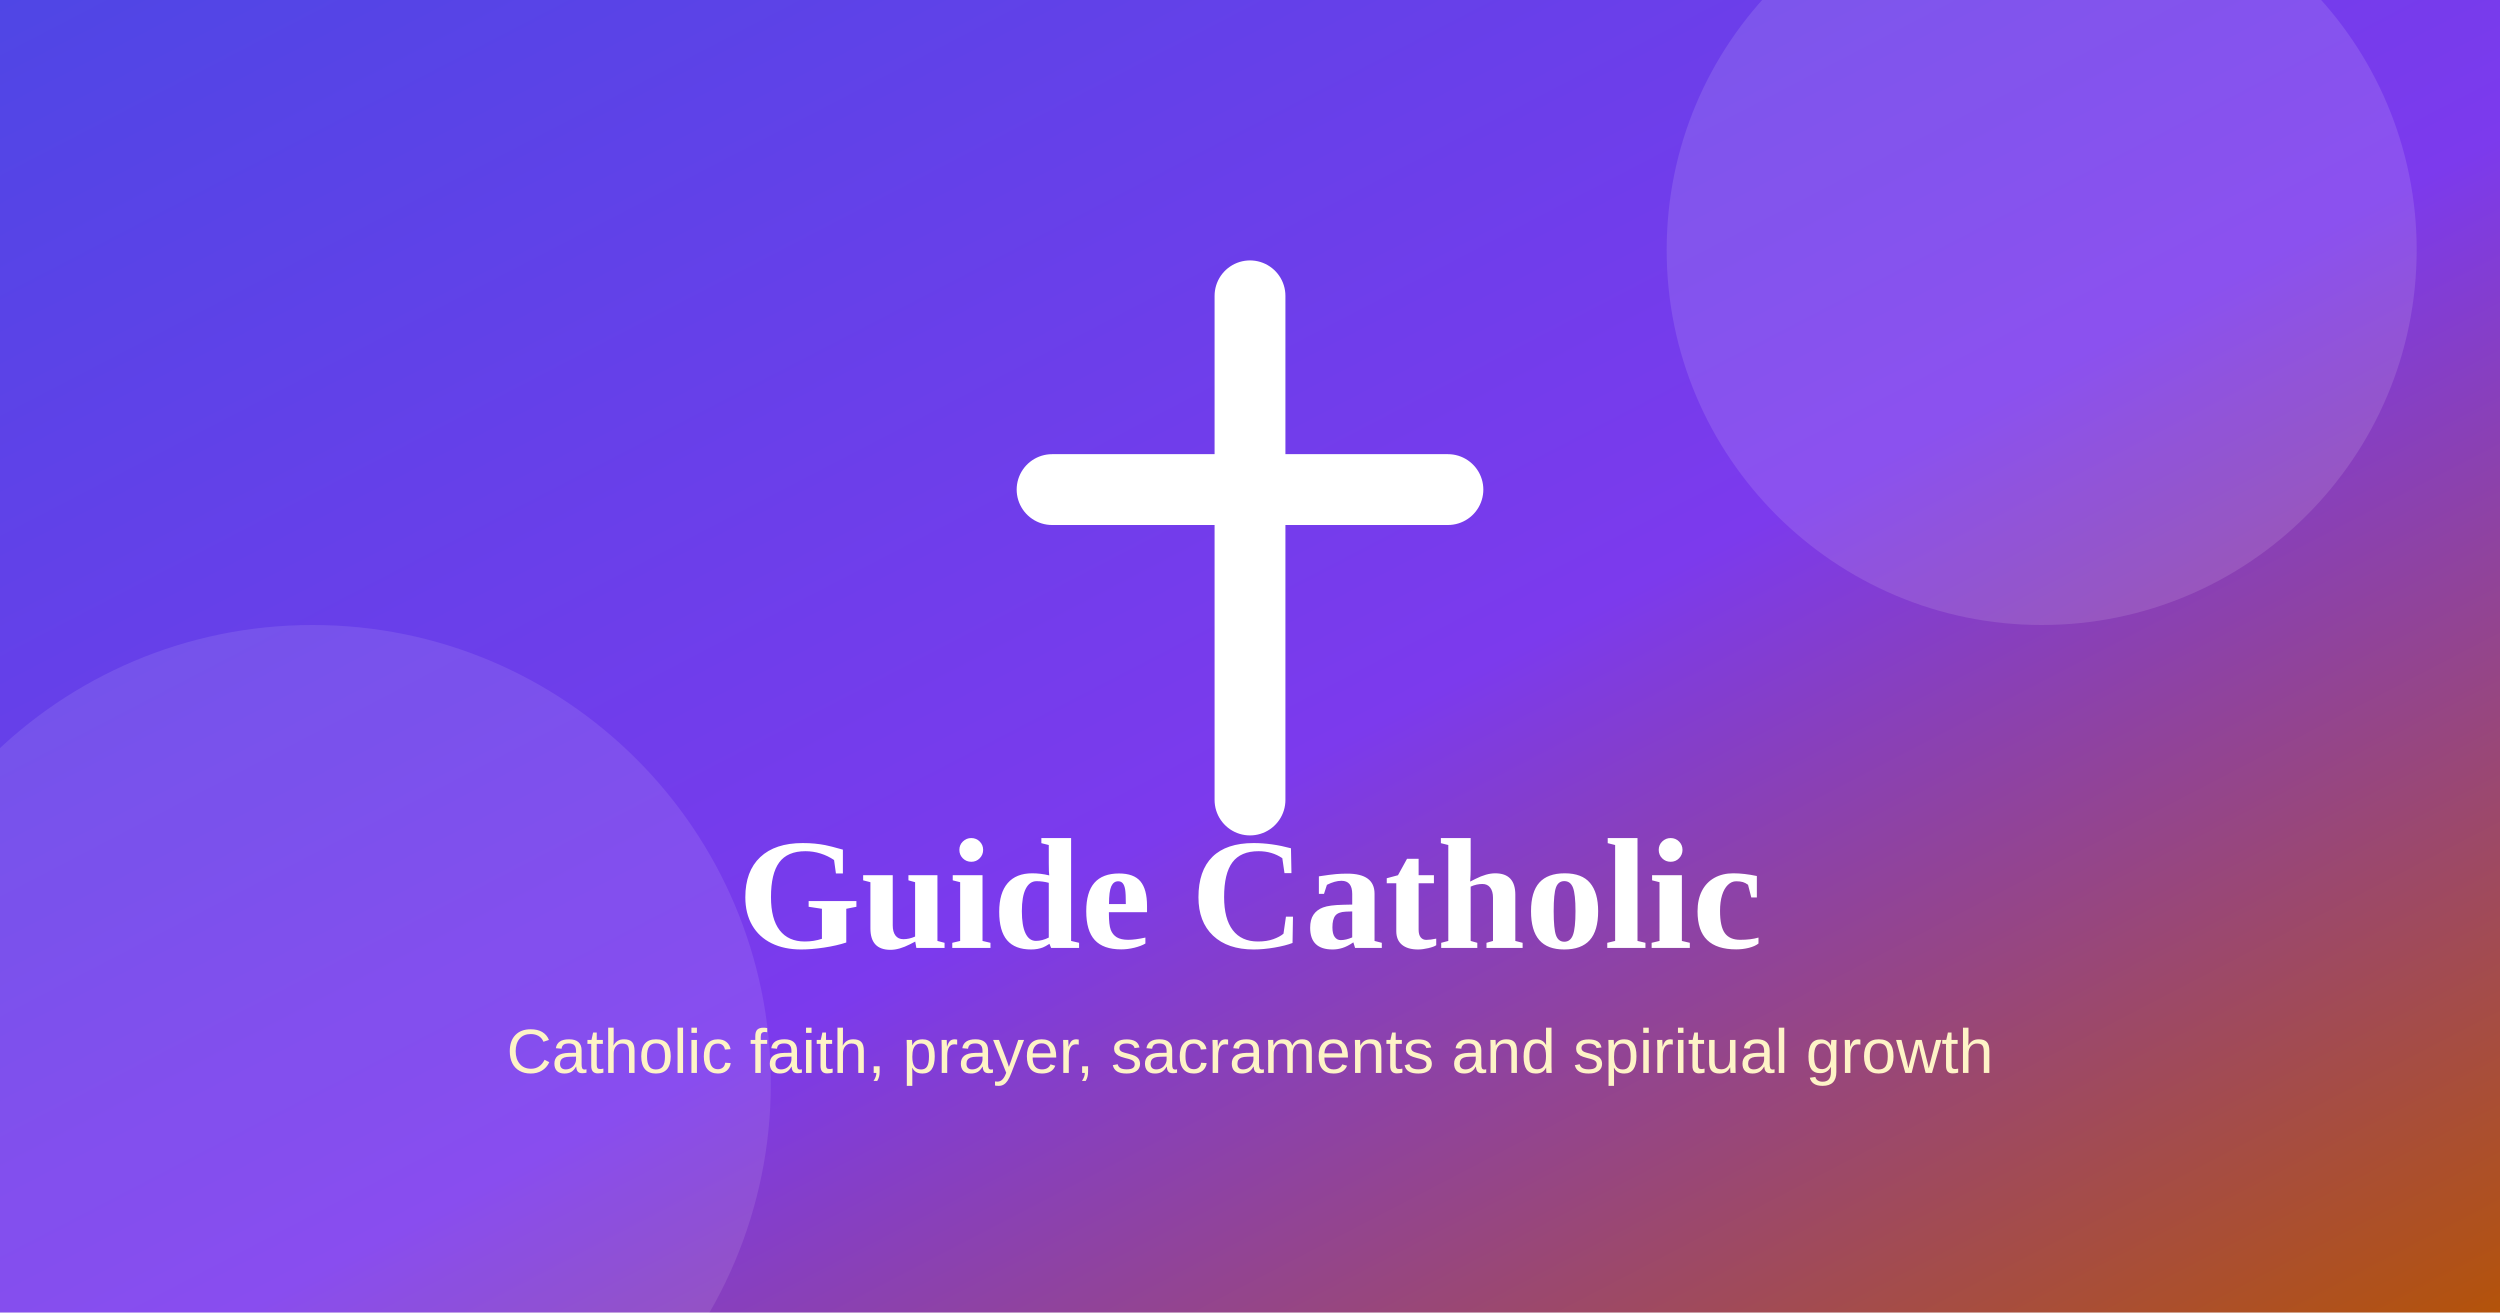
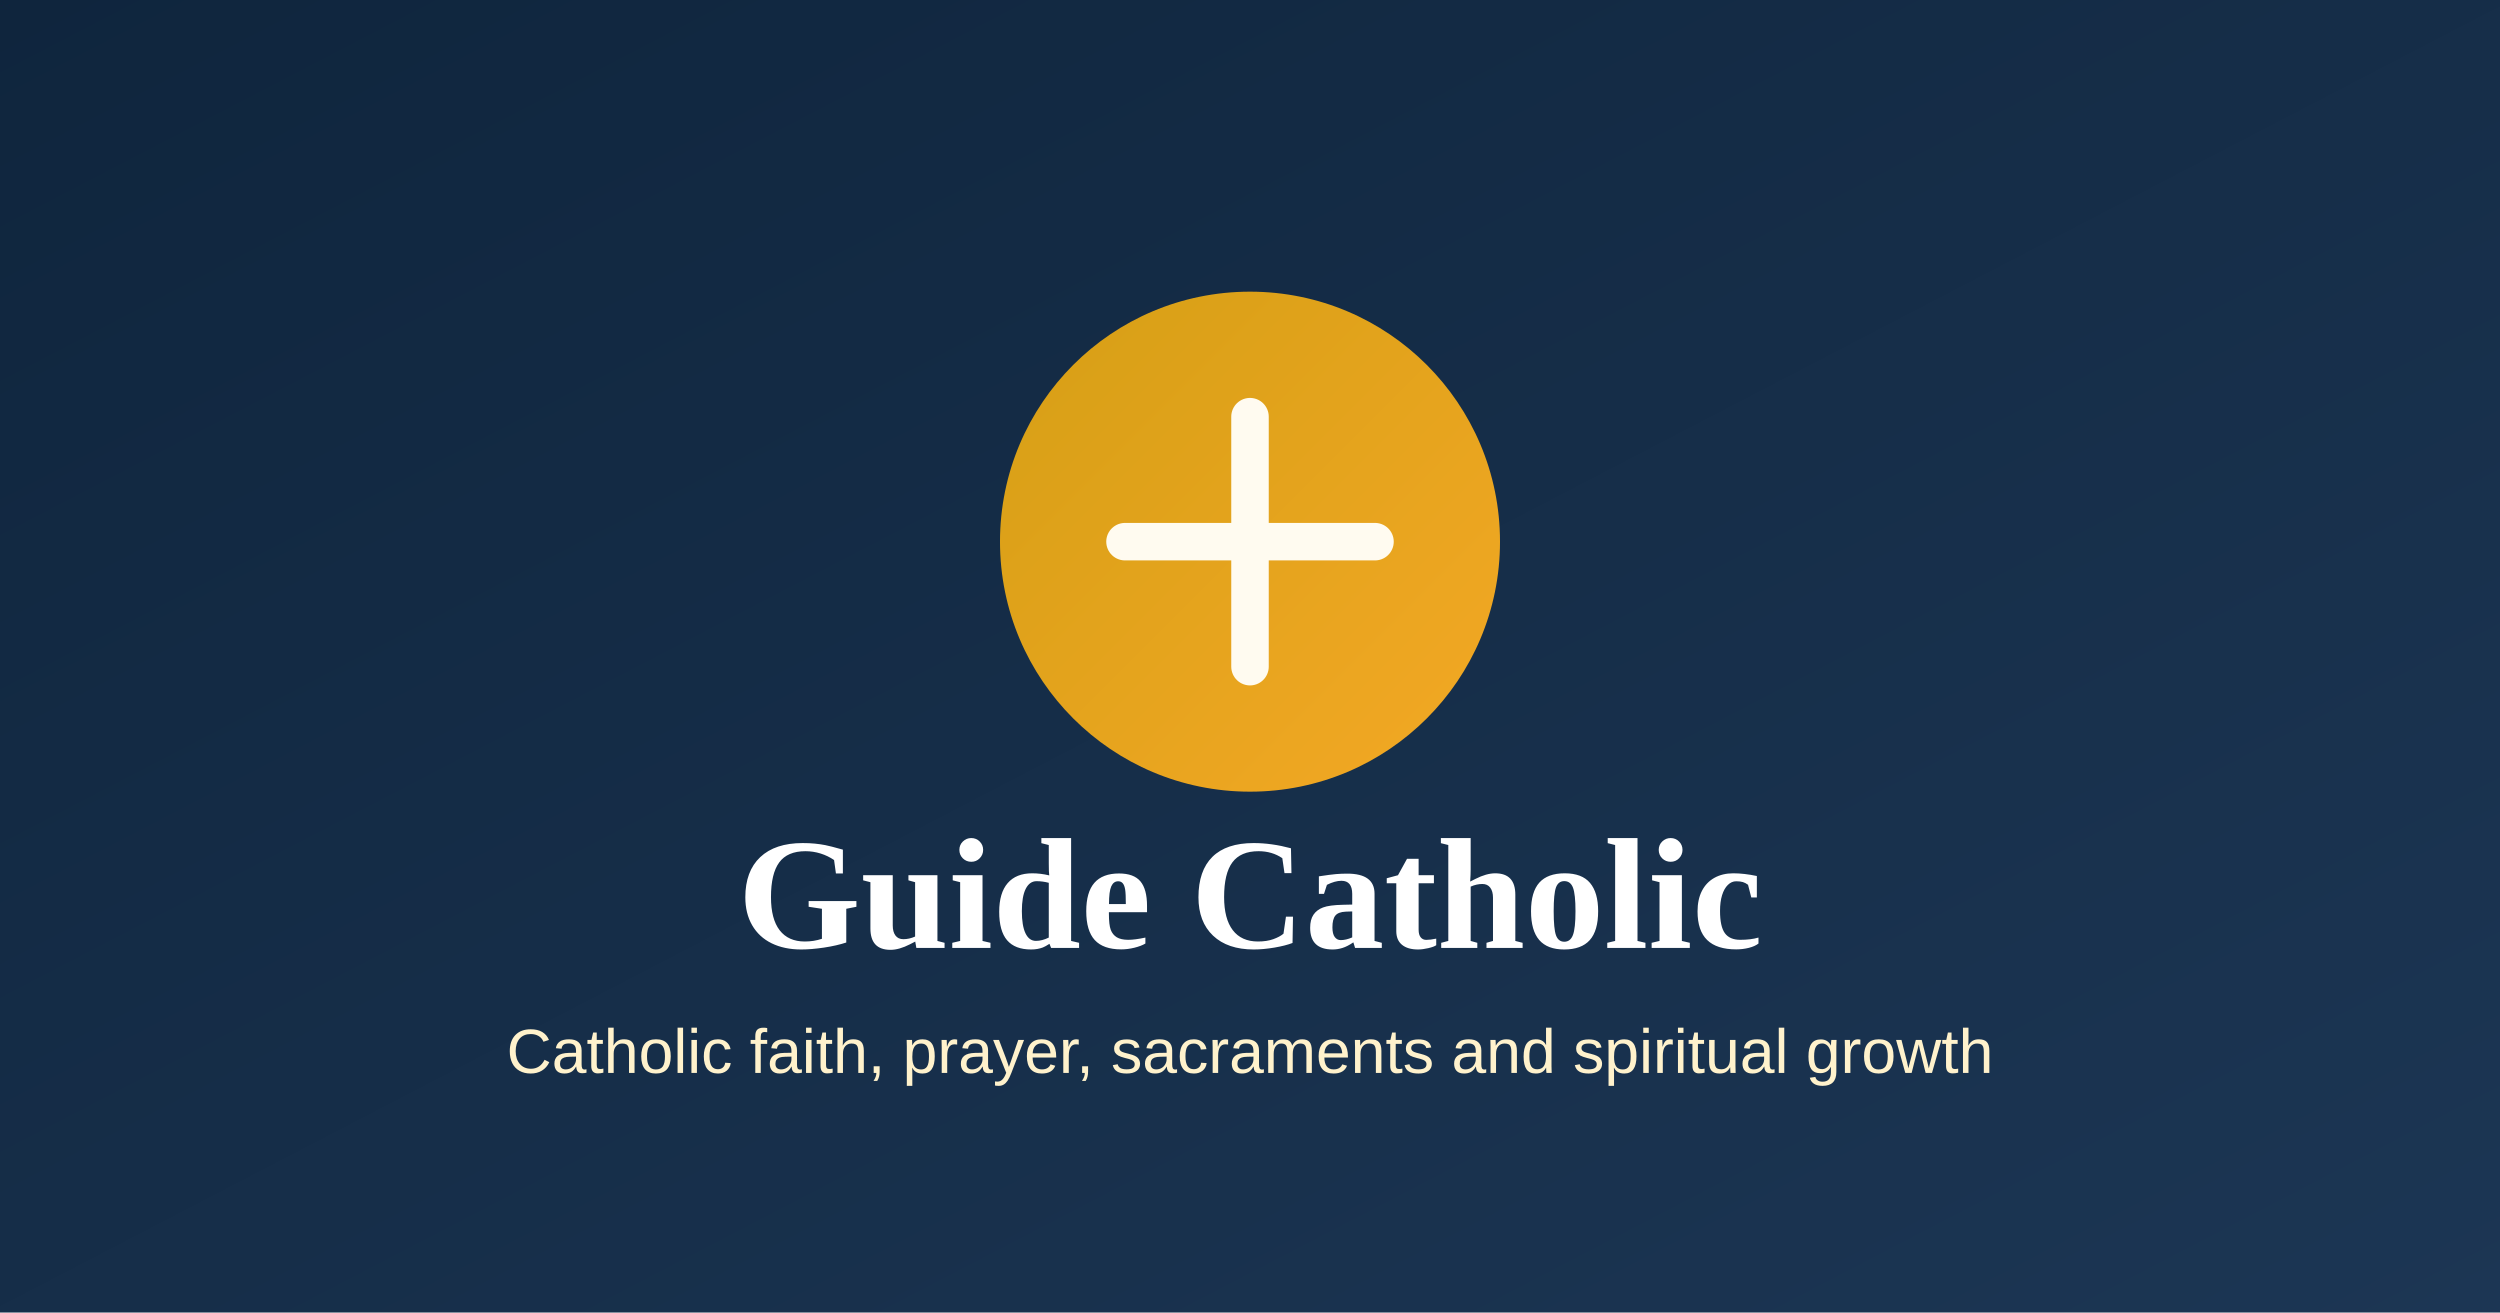
<svg xmlns="http://www.w3.org/2000/svg" width="1200" height="630" viewBox="0 0 1200 630" role="img" aria-labelledby="title desc">
  <defs>
+     <linearGradient id="grad" x1="0%" y1="0%" x2="100%" y2="100%">
+       <stop offset="0%" stop-color="hsl(43, 82%, 46%)" />
+       <stop offset="100%" stop-color="hsl(38, 90%, 55%)" />
+     </linearGradient>
    <linearGradient id="bg" x1="0" x2="1" y1="0" y2="1">
-       <stop offset="0%" stop-color="#4f46e5" />
-       <stop offset="55%" stop-color="#7c3aed" />
-       <stop offset="100%" stop-color="#b45309" />
+       <stop offset="0%" stop-color="hsl(212, 60%, 15%)" />
+       <stop offset="100%" stop-color="hsl(212, 50%, 22%)" />
    </linearGradient>
  </defs>
  <rect width="1200" height="630" fill="url(#bg)" />
-   <circle cx="980" cy="120" r="180" fill="#ffffff" opacity="0.12" />
-   <circle cx="150" cy="520" r="220" fill="#ffffff" opacity="0.10" />
-   <path d="M600 142v242" stroke="#fff" stroke-width="34" stroke-linecap="round" />
-   <path d="M505 235h190" stroke="#fff" stroke-width="34" stroke-linecap="round" />
+   <circle cx="600" cy="260" r="120" fill="url(#grad)" />
+   <path d="M600 200v120M540 260h120" stroke="hsl(45, 100%, 97%)" stroke-width="18" stroke-linecap="round" stroke-linejoin="round" />
  <text x="600" y="455" text-anchor="middle" font-family="Georgia, 'Times New Roman', serif" font-size="76" font-weight="700" fill="#fff">Guide Catholic</text>
-   <text x="600" y="515" text-anchor="middle" font-family="Arial, sans-serif" font-size="30" fill="#fef3c7">Catholic faith, prayer, sacraments and spiritual growth</text>
+   <text x="600" y="515" text-anchor="middle" font-family="Arial, sans-serif" font-size="30" fill="hsl(45, 100%, 90%)">Catholic faith, prayer, sacraments and spiritual growth</text>
</svg>
